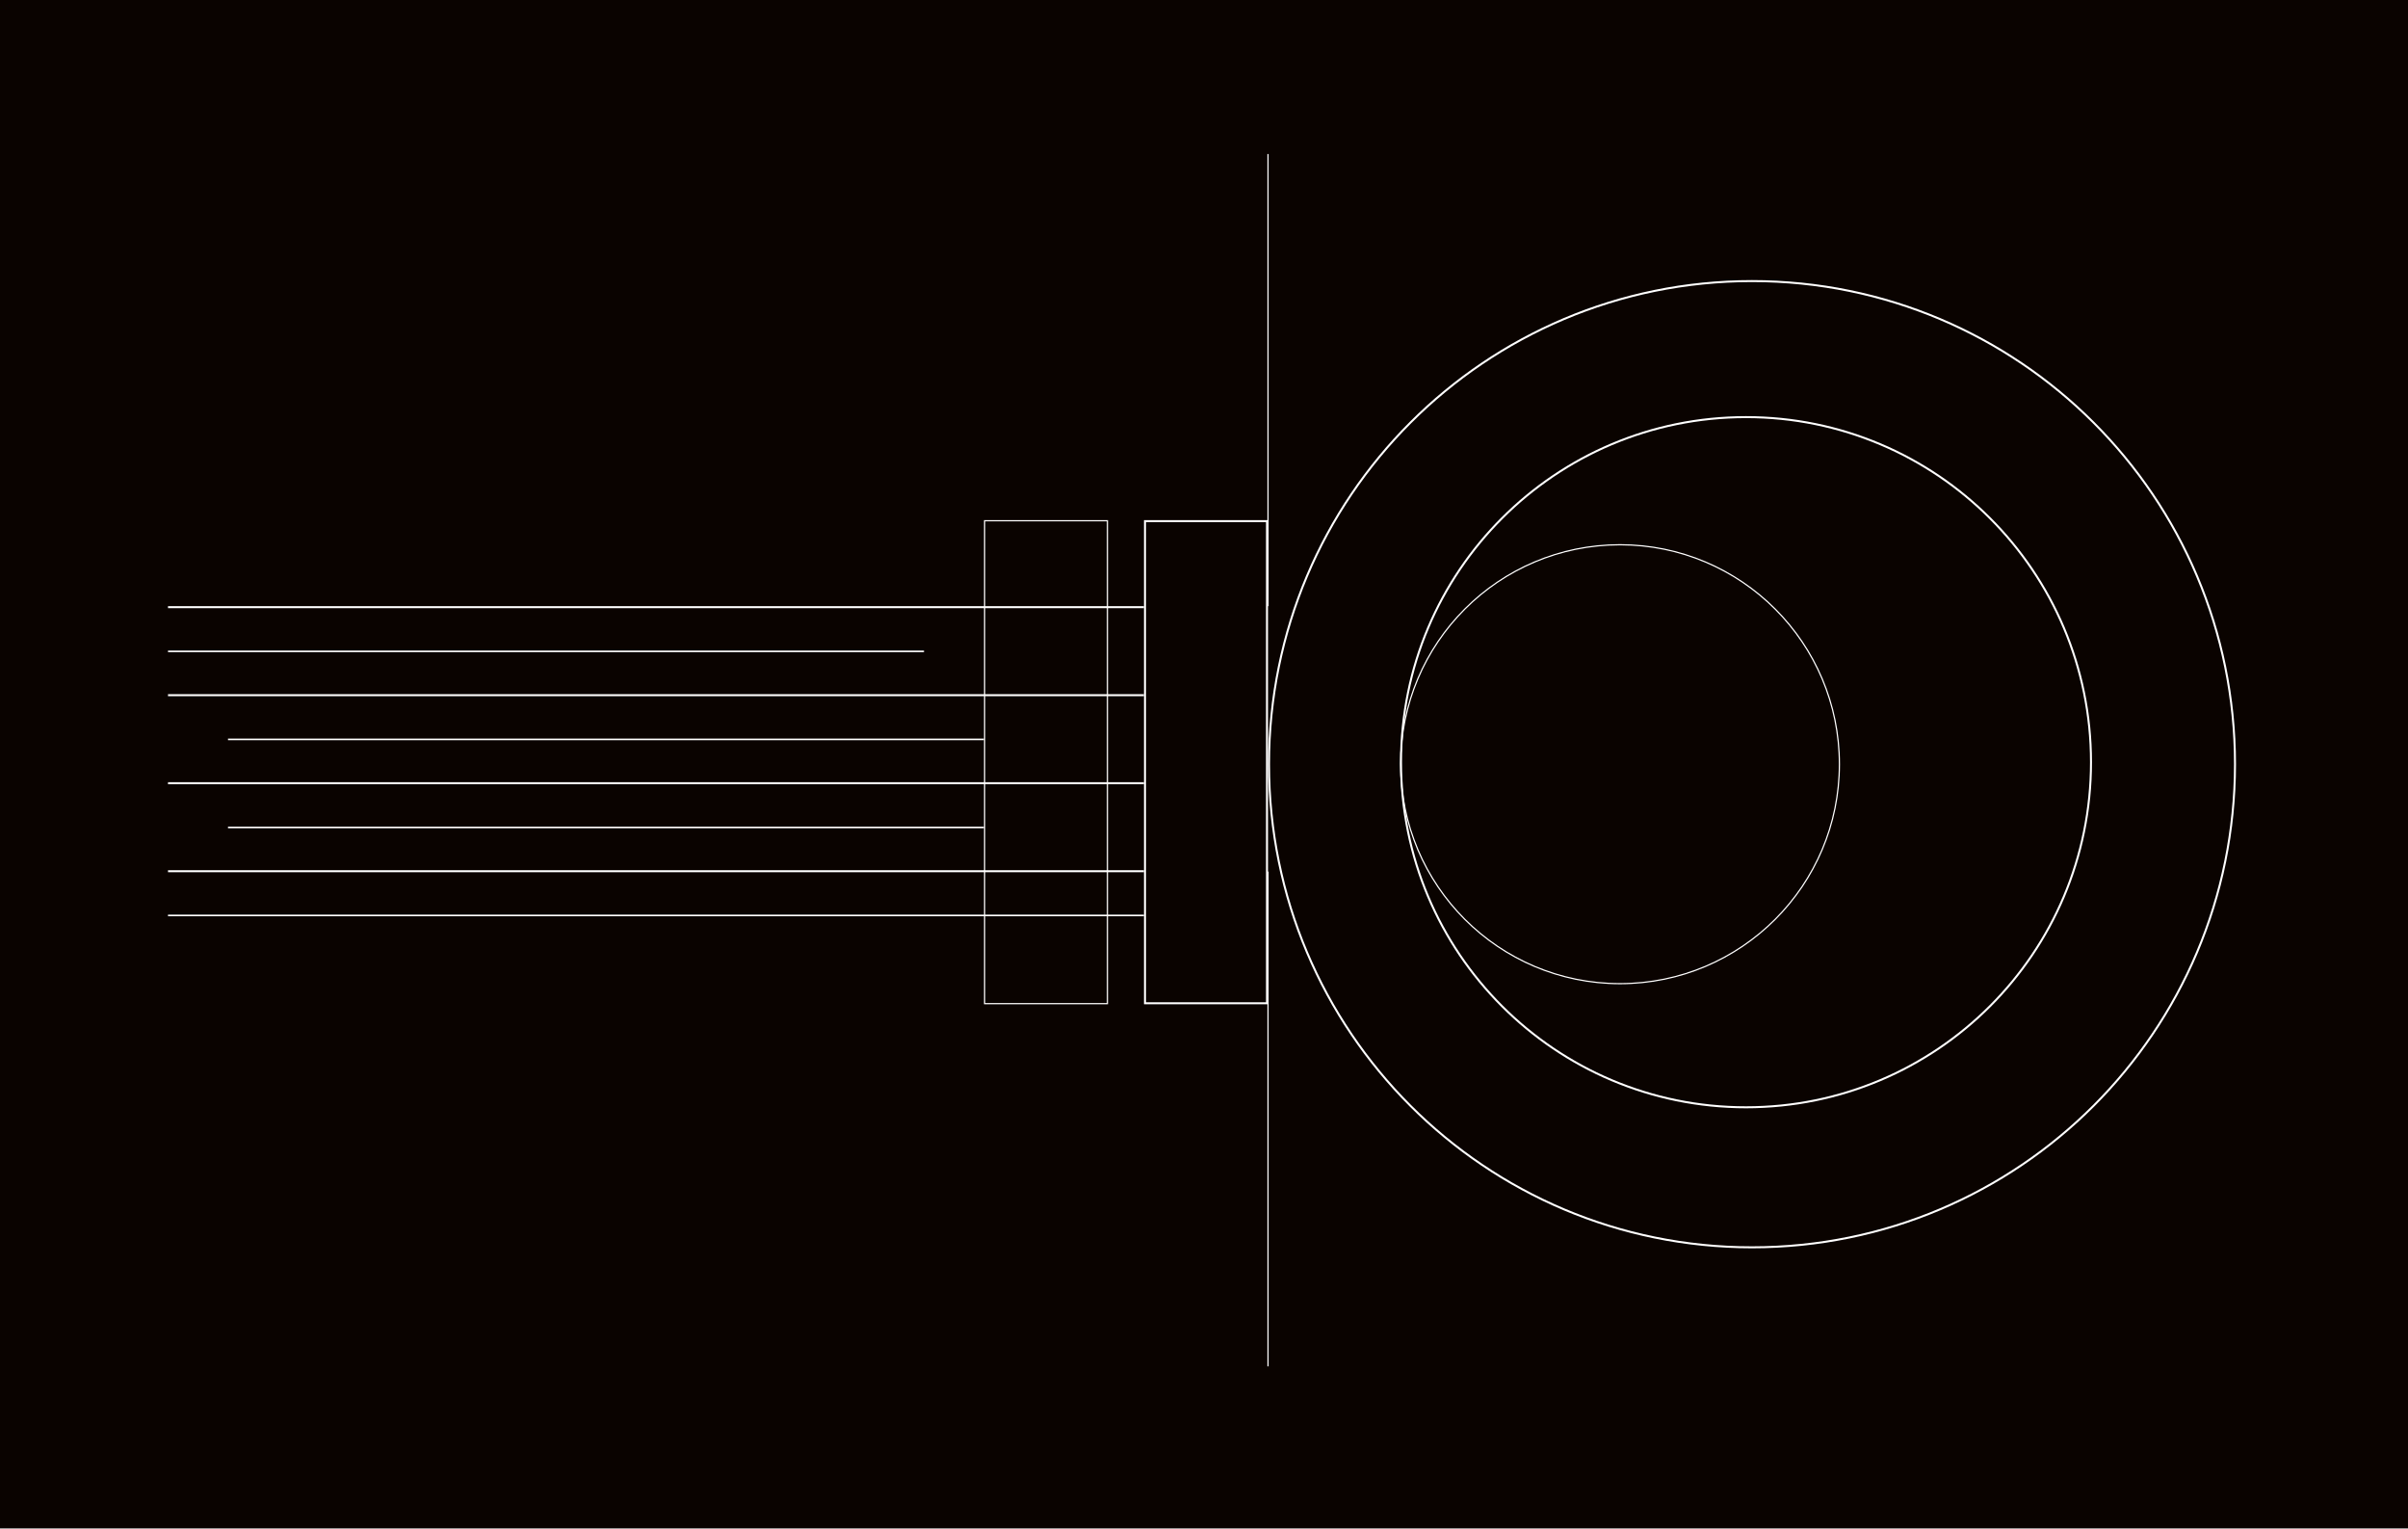
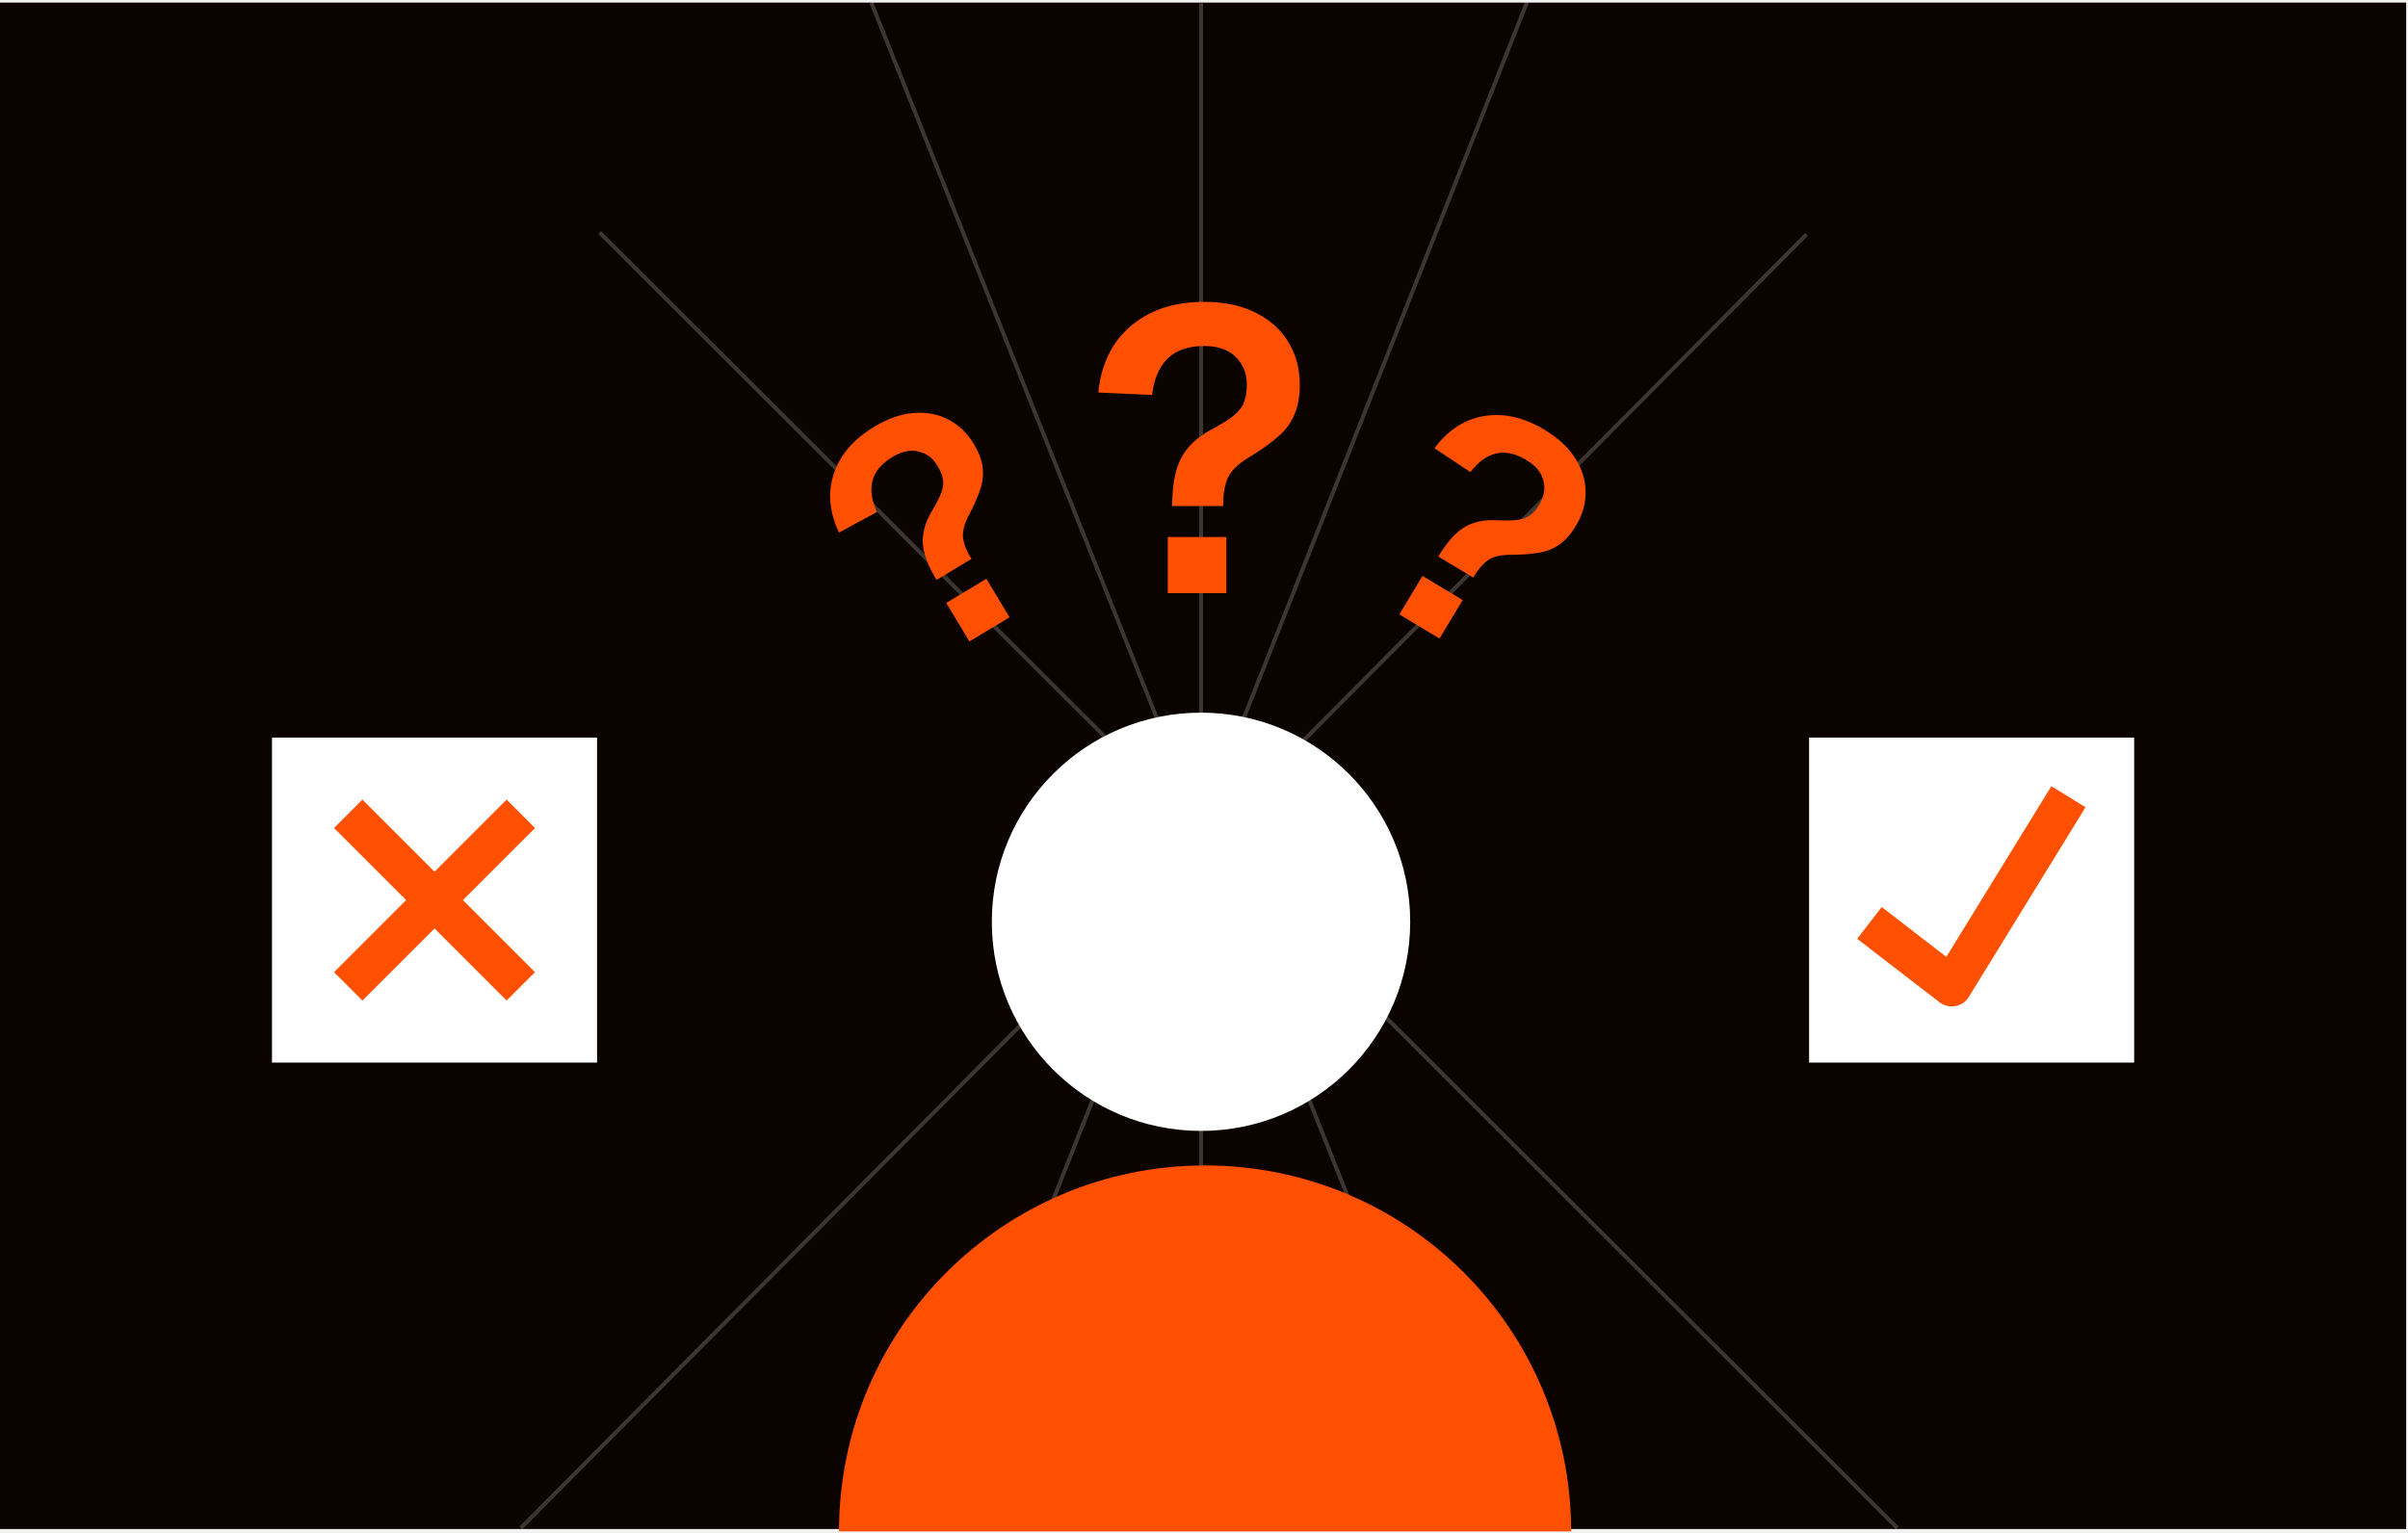
- <svg xmlns="http://www.w3.org/2000/svg" width="602" height="382" viewBox="0 0 602 382" fill="none">
-   <rect width="602" height="382" fill="#0A0300" />
-   <line x1="42" y1="217.75" x2="286" y2="217.75" stroke="white" stroke-width="0.5" />
-   <path d="M317 217.85V341.5" stroke="white" stroke-width="0.3" />
-   <line x1="42" y1="228.8" x2="286" y2="228.8" stroke="white" stroke-width="0.4" />
-   <line x1="42" y1="195.75" x2="286" y2="195.75" stroke="white" stroke-width="0.5" />
-   <line x1="57" y1="206.8" x2="246" y2="206.8" stroke="white" stroke-width="0.4" />
-   <line x1="42" y1="173.75" x2="286" y2="173.75" stroke="white" stroke-width="0.5" />
-   <line x1="57" y1="184.8" x2="246" y2="184.8" stroke="white" stroke-width="0.4" />
-   <line x1="42" y1="151.75" x2="286" y2="151.75" stroke="white" stroke-width="0.5" />
-   <path d="M317 151.5V38.5" stroke="white" stroke-width="0.3" />
-   <line x1="42" y1="162.8" x2="231" y2="162.8" stroke="white" stroke-width="0.4" />
-   <rect x="246.15" y="130.15" width="30.7" height="120.7" stroke="white" stroke-width="0.3" />
-   <rect x="286.25" y="130.25" width="30.5" height="120.5" stroke="white" stroke-width="0.5" />
-   <circle cx="438" cy="191" r="120.75" stroke="white" stroke-width="0.5" />
-   <circle cx="405" cy="191" r="54.85" stroke="white" stroke-width="0.3" />
-   <circle cx="436.5" cy="190.5" r="86.25" stroke="white" stroke-width="0.5" />
+ <svg xmlns="http://www.w3.org/2000/svg" width="600" height="382" viewBox="0 0 600 382" fill="none">
+   <rect y="0.647" width="599.538" height="380.438" fill="#0A0300" />
+   <line opacity="0.2" x1="299.272" y1="380.835" x2="299.272" y2="0.834" stroke="white" stroke-width="0.996" />
+   <path opacity="0.2" d="M368.77 380.835L217.108 0.647" stroke="white" stroke-width="0.996" />
+   <path opacity="0.2" d="M230.27 380.335L380.438 0.647" stroke="white" stroke-width="0.996" />
+   <path opacity="0.2" d="M472.769 380.835L149.388 57.912" stroke="white" stroke-width="0.996" />
+   <path opacity="0.2" d="M129.77 380.835L450.152 58.41" stroke="white" stroke-width="0.996" />
+   <path d="M209.053 381.682H391.482C391.482 331.305 350.644 290.467 300.267 290.467C249.891 290.467 209.053 331.305 209.053 381.682Z" fill="#FF4F00" />
+   <path d="M299.255 281.864C328.041 281.864 351.378 258.528 351.378 229.742C351.378 200.955 328.041 177.619 299.255 177.619C270.468 177.619 247.132 200.955 247.132 229.742C247.132 258.528 270.468 281.864 299.255 281.864Z" fill="white" />
+   <rect x="450.77" y="183.835" width="81" height="81" fill="white" />
+   <path d="M469.77 233.081L486.315 245.835L512.77 202.835" stroke="#FF4F00" stroke-width="10" stroke-linecap="square" stroke-linejoin="round" />
+   <path d="M292.07 126.135C292.07 121.002 292.803 117.035 294.27 114.235C295.736 111.368 298.27 108.968 301.87 107.035C304.336 105.702 306.203 104.535 307.47 103.535C308.736 102.468 309.57 101.368 309.97 100.235C310.436 99.035 310.67 97.568 310.67 95.835C310.67 93.035 309.736 90.735 307.87 88.935C306.07 87.135 303.47 86.235 300.07 86.235C296.136 86.235 293.103 87.268 290.97 89.335C288.836 91.402 287.536 94.435 287.07 98.435L273.67 97.835C274.07 93.435 275.336 89.535 277.47 86.135C279.67 82.735 282.67 80.068 286.47 78.135C290.27 76.202 294.803 75.235 300.07 75.235C305.07 75.235 309.336 76.135 312.87 77.935C316.47 79.735 319.203 82.202 321.07 85.335C322.936 88.402 323.87 91.902 323.87 95.835C323.87 98.768 323.436 101.235 322.57 103.235C321.77 105.235 320.436 107.068 318.57 108.735C316.77 110.335 314.403 112.035 311.47 113.835C308.936 115.302 307.17 116.902 306.17 118.635C305.236 120.368 304.77 122.868 304.77 126.135H292.07ZM290.97 147.835V133.835H305.57V147.835H290.97Z" fill="#FF4F00" />
+   <path d="M358.375 138.708C360.492 135.189 362.63 132.772 364.79 131.457C366.978 130.097 369.704 129.496 372.969 129.655C375.21 129.759 376.971 129.728 378.252 129.565C379.56 129.356 380.585 128.946 381.326 128.334C382.141 127.704 382.906 126.794 383.621 125.606C384.775 123.687 385.084 121.725 384.546 119.721C384.055 117.745 382.643 116.056 380.312 114.654C377.616 113.032 375.11 112.49 372.796 113.027C370.481 113.564 368.339 115.107 366.37 117.657L357.431 111.72C359.519 108.869 361.996 106.717 364.86 105.266C367.771 103.843 370.927 103.252 374.329 103.493C377.731 103.735 381.238 104.941 384.848 107.113C388.276 109.175 390.83 111.551 392.51 114.242C394.236 116.961 395.092 119.779 395.08 122.696C395.095 125.569 394.292 128.353 392.67 131.049C391.46 133.06 390.146 134.572 388.727 135.586C387.354 136.627 385.684 137.334 383.717 137.707C381.823 138.062 379.5 138.251 376.747 138.276C374.405 138.237 372.534 138.605 371.134 139.381C369.779 140.184 368.428 141.706 367.081 143.945L358.375 138.708ZM348.673 153.131L354.446 143.533L364.455 149.554L358.682 159.151L348.673 153.131Z" fill="#FF4F00" />
+   <path d="M233.347 144.543C231.23 141.024 230.097 138.002 229.947 135.478C229.771 132.908 230.518 130.218 232.188 127.408C233.329 125.477 234.128 123.907 234.584 122.699C235.012 121.446 235.13 120.348 234.937 119.406C234.762 118.391 234.317 117.289 233.602 116.101C232.447 114.182 230.859 112.99 228.837 112.526C226.861 112.034 224.707 112.489 222.376 113.891C219.68 115.513 218.027 117.473 217.417 119.769C216.807 122.066 217.166 124.681 218.496 127.616L209.063 132.73C207.522 129.549 206.782 126.353 206.843 123.143C206.949 119.905 207.905 116.84 209.713 113.947C211.521 111.055 214.23 108.523 217.84 106.351C221.268 104.289 224.564 103.146 227.728 102.923C230.938 102.672 233.829 103.236 236.401 104.614C238.946 105.947 241.029 107.961 242.651 110.657C243.86 112.668 244.581 114.538 244.811 116.266C245.088 117.967 244.93 119.774 244.337 121.686C243.763 123.525 242.842 125.667 241.573 128.11C240.442 130.161 239.89 131.986 239.92 133.587C239.995 135.16 240.706 137.066 242.053 139.305L233.347 144.543ZM241.541 159.872L235.768 150.275L245.777 144.254L251.55 153.851L241.541 159.872Z" fill="#FF4F00" />
+   <rect x="67.769" y="183.835" width="81" height="81" fill="white" />
+   <path d="M86.769 245.835L108.27 224.335M108.27 224.335L129.77 202.835M108.27 224.335L86.769 202.835M108.27 224.335L129.77 245.835" stroke="#FF4F00" stroke-width="10" stroke-linejoin="round" />
</svg>
